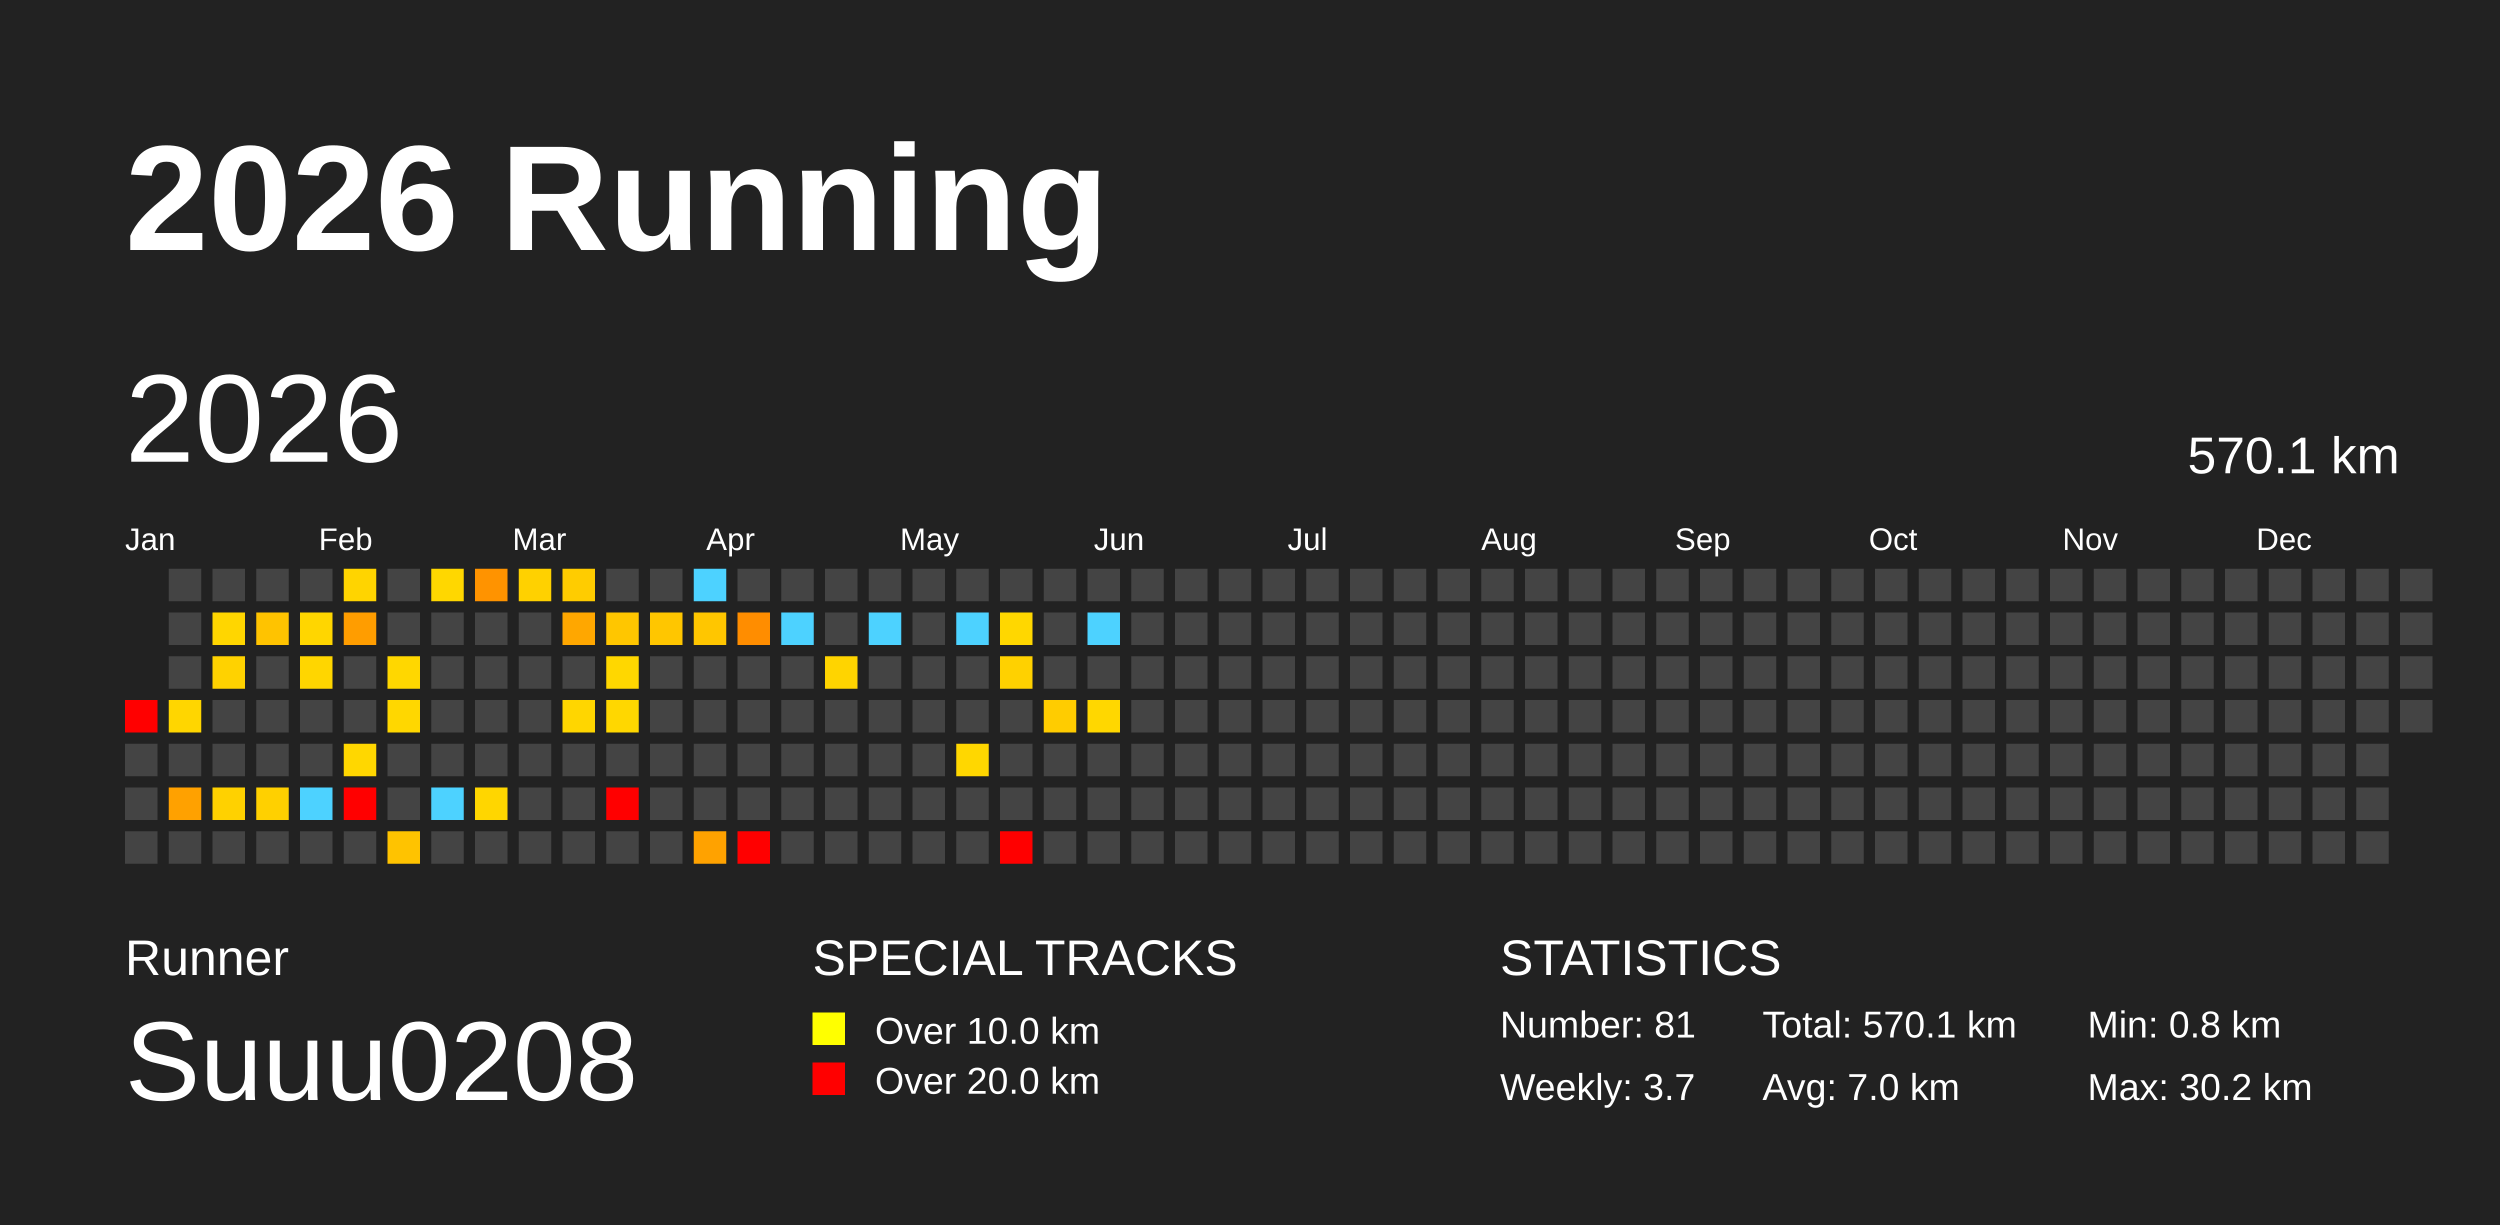
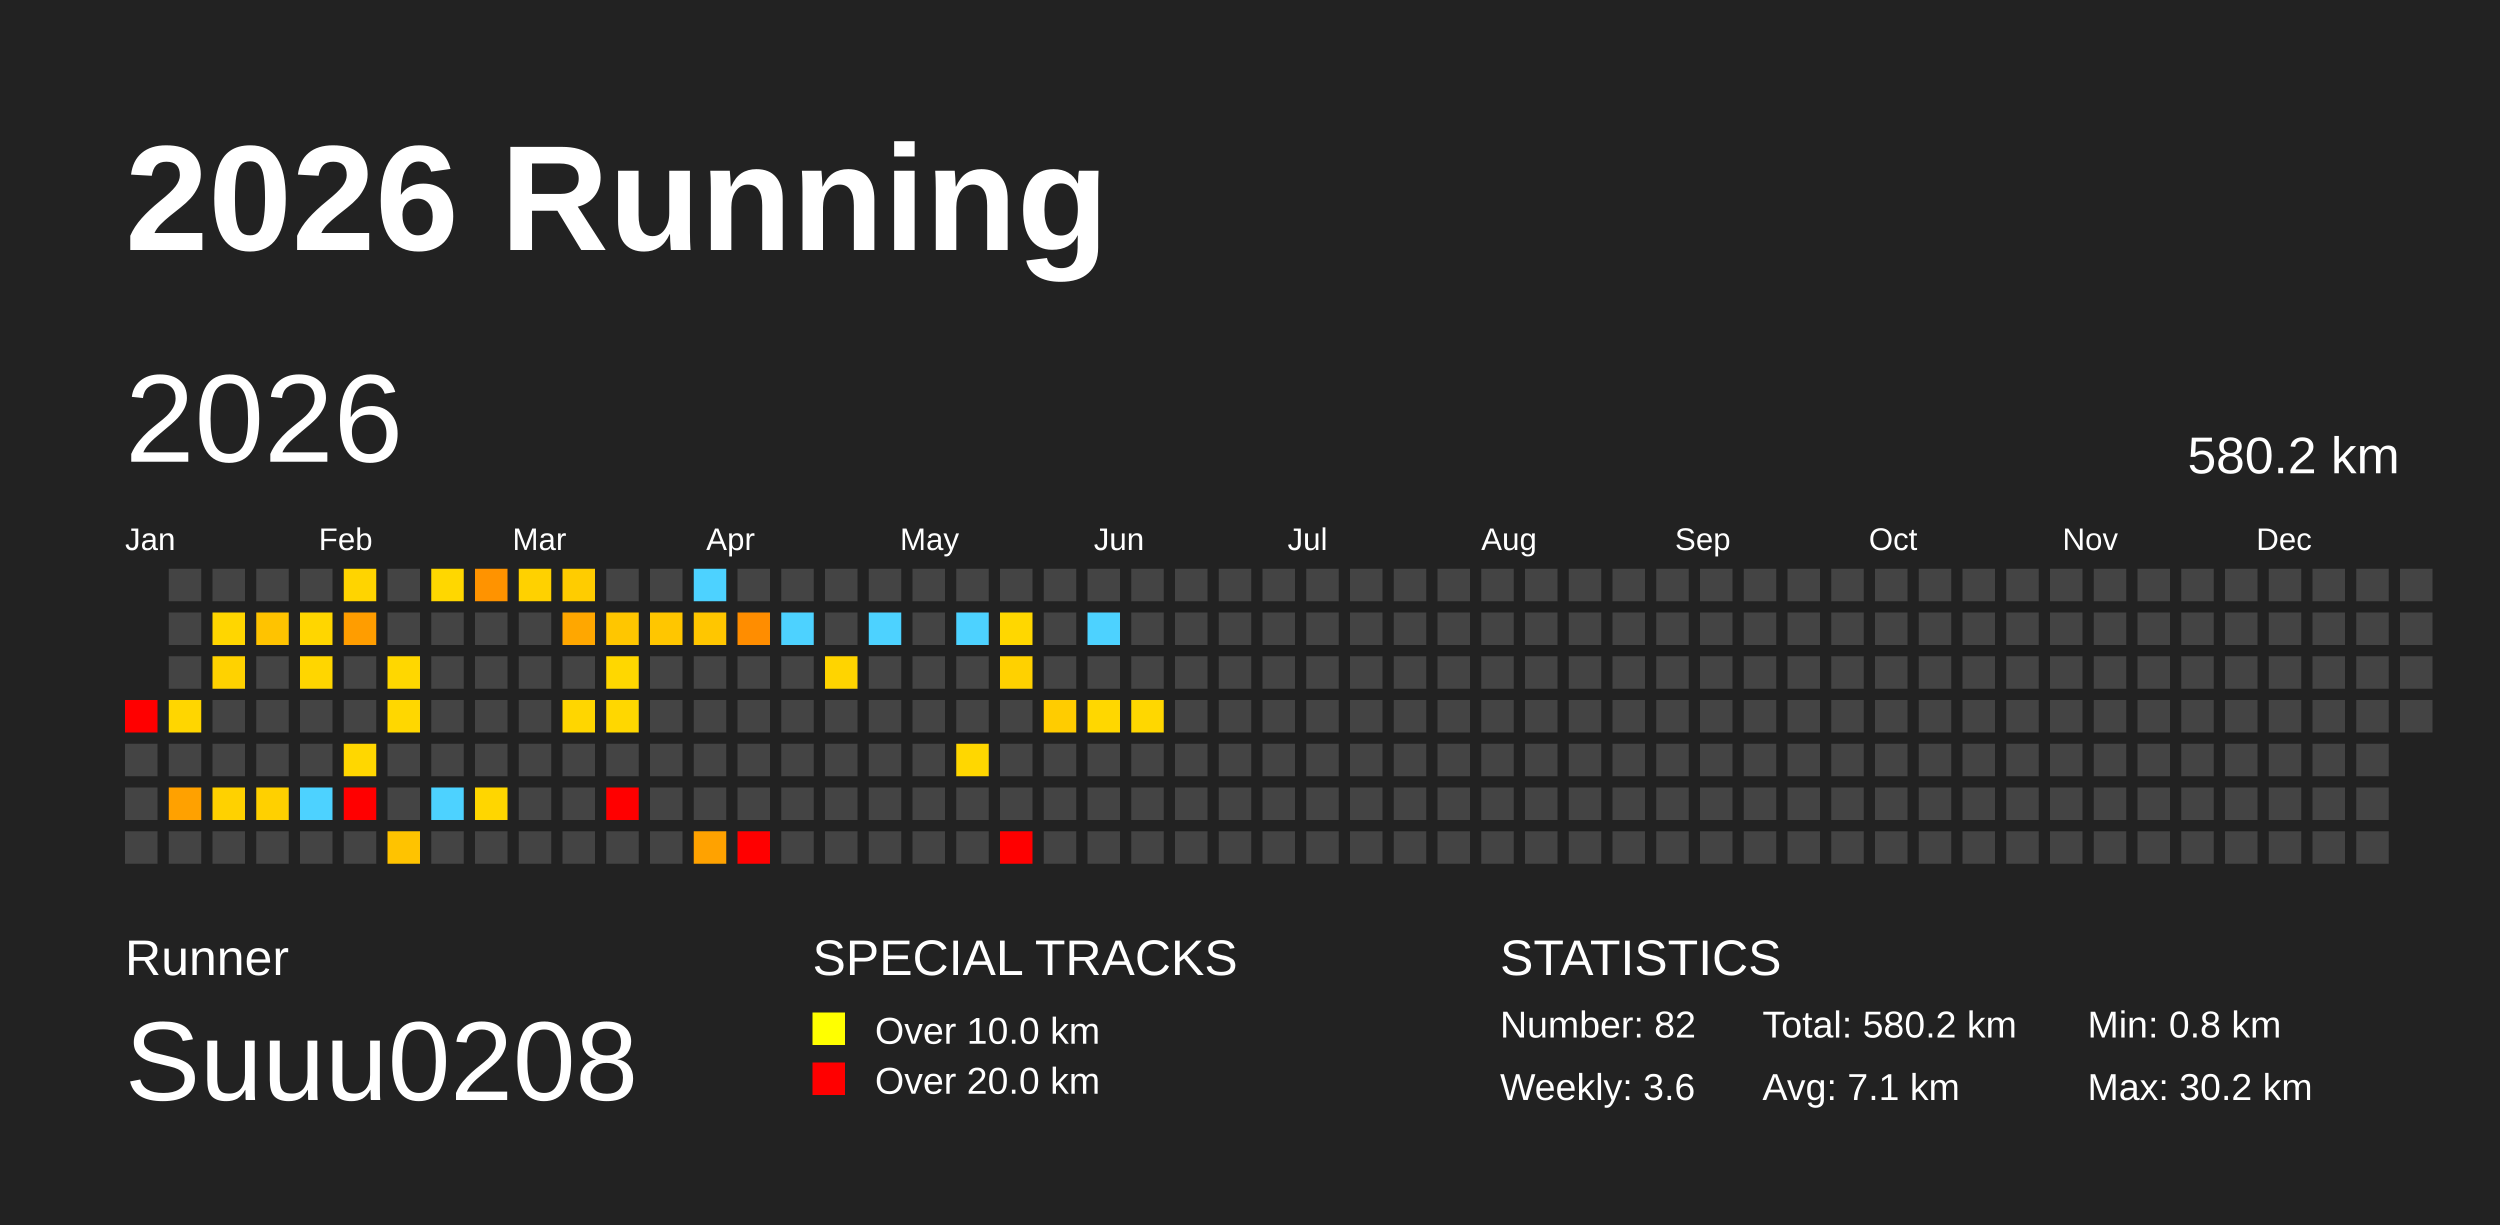
<svg xmlns="http://www.w3.org/2000/svg" baseProfile="full" height="98mm" version="1.1" viewBox="0,0,200,98" width="200mm">
  <defs />
  <rect fill="#222222" height="98" width="200" x="0" y="0" />
  <text fill="#FFFFFF" style="font-size:12px; font-family:Arial; font-weight:bold;" x="10" y="20">2026 Running</text>
  <text fill="#FFFFFF" style="font-size:4px; font-family:Arial" x="10" y="78">Runner</text>
  <text fill="#FFFFFF" style="font-size:9px; font-family:Arial" x="10" y="88">Suuu0208</text>
  <text fill="#FFFFFF" style="font-size:4px; font-family:Arial" x="65" y="78">SPECIAL TRACKS</text>
  <rect fill="yellow" height="2.6" width="2.6" x="65" y="81" />
  <text fill="#FFFFFF" style="font-size:3px; font-family:Arial" x="70" y="83.5">Over 10.0 km</text>
  <rect fill="red" height="2.6" width="2.6" x="65" y="85" />
  <text fill="#FFFFFF" style="font-size:3px; font-family:Arial" x="70" y="87.5">Over 20.0 km</text>
  <text fill="#FFFFFF" style="font-size:4px; font-family:Arial" x="120" y="78">STATISTICS</text>
-   <text fill="#FFFFFF" style="font-size:3px; font-family:Arial" x="120" y="83">Number: 81</text>
-   <text fill="#FFFFFF" style="font-size:3px; font-family:Arial" x="120" y="88">Weekly: 3.7</text>
-   <text fill="#FFFFFF" style="font-size:3px; font-family:Arial" x="141" y="83">Total: 570.1 km</text>
-   <text fill="#FFFFFF" style="font-size:3px; font-family:Arial" x="141" y="88">Avg: 7.0 km</text>
+   <text fill="#FFFFFF" style="font-size:3px; font-family:Arial" x="120" y="83">Number: 82</text>
+   <text fill="#FFFFFF" style="font-size:3px; font-family:Arial" x="120" y="88">Weekly: 3.6</text>
+   <text fill="#FFFFFF" style="font-size:3px; font-family:Arial" x="141" y="83">Total: 580.2 km</text>
+   <text fill="#FFFFFF" style="font-size:3px; font-family:Arial" x="141" y="88">Avg: 7.1 km</text>
  <text fill="#FFFFFF" style="font-size:3px; font-family:Arial" x="167" y="83">Min: 0.8 km</text>
  <text fill="#FFFFFF" style="font-size:3px; font-family:Arial" x="167" y="88">Max: 30.2 km</text>
  <text dominant-baseline="hanging" fill="#FFFFFF" style="font-size:10.0px; font-family:Arial;" x="10" y="30">2026</text>
-   <text dominant-baseline="hanging" fill="#FFFFFF" style="font-size:4.125px; font-family:Arial;" x="175" y="35">570.1 km</text>
+   <text dominant-baseline="hanging" fill="#FFFFFF" style="font-size:4.125px; font-family:Arial;" x="175" y="35">580.2 km</text>
  <text fill="#FFFFFF" style="font-size:2.5px; font-family:Arial" x="10.0" y="44">Jan</text>
  <text fill="#FFFFFF" style="font-size:2.5px; font-family:Arial" x="25.5" y="44">Feb</text>
  <text fill="#FFFFFF" style="font-size:2.5px; font-family:Arial" x="41.0" y="44">Mar</text>
  <text fill="#FFFFFF" style="font-size:2.5px; font-family:Arial" x="56.5" y="44">Apr</text>
  <text fill="#FFFFFF" style="font-size:2.5px; font-family:Arial" x="72.0" y="44">May</text>
  <text fill="#FFFFFF" style="font-size:2.5px; font-family:Arial" x="87.5" y="44">Jun</text>
  <text fill="#FFFFFF" style="font-size:2.5px; font-family:Arial" x="103.0" y="44">Jul</text>
  <text fill="#FFFFFF" style="font-size:2.5px; font-family:Arial" x="118.5" y="44">Aug</text>
  <text fill="#FFFFFF" style="font-size:2.5px; font-family:Arial" x="134.0" y="44">Sep</text>
  <text fill="#FFFFFF" style="font-size:2.5px; font-family:Arial" x="149.5" y="44">Oct</text>
  <text fill="#FFFFFF" style="font-size:2.5px; font-family:Arial" x="165.0" y="44">Nov</text>
  <text fill="#FFFFFF" style="font-size:2.5px; font-family:Arial" x="180.5" y="44">Dec</text>
  <rect fill="red" height="2.6" width="2.6" x="10.0" y="56.0" />
  <rect fill="#444444" height="2.6" width="2.6" x="10.0" y="59.5" />
  <rect fill="#444444" height="2.6" width="2.6" x="10.0" y="63.0" />
  <rect fill="#444444" height="2.6" width="2.6" x="10.0" y="66.5" />
  <rect fill="#444444" height="2.6" width="2.6" x="13.5" y="45.5" />
  <rect fill="#444444" height="2.6" width="2.6" x="13.5" y="49.0" />
  <rect fill="#444444" height="2.6" width="2.6" x="13.5" y="52.5" />
  <rect fill="#ffd600" height="2.6" width="2.6" x="13.5" y="56.0" />
  <rect fill="#444444" height="2.6" width="2.6" x="13.5" y="59.5" />
  <rect fill="#ffa100" height="2.6" width="2.6" x="13.5" y="63.0" />
  <rect fill="#444444" height="2.6" width="2.6" x="13.5" y="66.5" />
  <rect fill="#444444" height="2.6" width="2.6" x="17.0" y="45.5" />
  <rect fill="#ffd600" height="2.6" width="2.6" x="17.0" y="49.0" />
  <rect fill="#ffd200" height="2.6" width="2.6" x="17.0" y="52.5" />
  <rect fill="#444444" height="2.6" width="2.6" x="17.0" y="56.0" />
  <rect fill="#444444" height="2.6" width="2.6" x="17.0" y="59.5" />
  <rect fill="#ffd100" height="2.6" width="2.6" x="17.0" y="63.0" />
  <rect fill="#444444" height="2.6" width="2.6" x="17.0" y="66.5" />
  <rect fill="#444444" height="2.6" width="2.6" x="20.5" y="45.5" />
  <rect fill="#ffc300" height="2.6" width="2.6" x="20.5" y="49.0" />
  <rect fill="#444444" height="2.6" width="2.6" x="20.5" y="52.5" />
  <rect fill="#444444" height="2.6" width="2.6" x="20.5" y="56.0" />
  <rect fill="#444444" height="2.6" width="2.6" x="20.5" y="59.5" />
  <rect fill="#ffd000" height="2.6" width="2.6" x="20.5" y="63.0" />
  <rect fill="#444444" height="2.6" width="2.6" x="20.5" y="66.5" />
  <rect fill="#444444" height="2.6" width="2.6" x="24.0" y="45.5" />
  <rect fill="#ffd600" height="2.6" width="2.6" x="24.0" y="49.0" />
  <rect fill="#ffd600" height="2.6" width="2.6" x="24.0" y="52.5" />
  <rect fill="#444444" height="2.6" width="2.6" x="24.0" y="56.0" />
  <rect fill="#444444" height="2.6" width="2.6" x="24.0" y="59.5" />
  <rect fill="#4dd2ff" height="2.6" width="2.6" x="24.0" y="63.0" />
  <rect fill="#444444" height="2.6" width="2.6" x="24.0" y="66.5" />
  <rect fill="#ffd400" height="2.6" width="2.6" x="27.5" y="45.5" />
  <rect fill="#ff9d00" height="2.6" width="2.6" x="27.5" y="49.0" />
  <rect fill="#444444" height="2.6" width="2.6" x="27.5" y="52.5" />
  <rect fill="#444444" height="2.6" width="2.6" x="27.5" y="56.0" />
  <rect fill="#ffd700" height="2.6" width="2.6" x="27.5" y="59.5" />
  <rect fill="red" height="2.6" width="2.6" x="27.5" y="63.0" />
  <rect fill="#444444" height="2.6" width="2.6" x="27.5" y="66.5" />
  <rect fill="#444444" height="2.6" width="2.6" x="31.0" y="45.5" />
  <rect fill="#444444" height="2.6" width="2.6" x="31.0" y="49.0" />
  <rect fill="#ffd700" height="2.6" width="2.6" x="31.0" y="52.5" />
  <rect fill="#ffd700" height="2.6" width="2.6" x="31.0" y="56.0" />
  <rect fill="#444444" height="2.6" width="2.6" x="31.0" y="59.5" />
  <rect fill="#444444" height="2.6" width="2.6" x="31.0" y="63.0" />
  <rect fill="#ffc300" height="2.6" width="2.6" x="31.0" y="66.5" />
  <rect fill="#ffd700" height="2.6" width="2.6" x="34.5" y="45.5" />
  <rect fill="#444444" height="2.6" width="2.6" x="34.5" y="49.0" />
  <rect fill="#444444" height="2.6" width="2.6" x="34.5" y="52.5" />
  <rect fill="#444444" height="2.6" width="2.6" x="34.5" y="56.0" />
  <rect fill="#444444" height="2.6" width="2.6" x="34.5" y="59.5" />
  <rect fill="#4dd2ff" height="2.6" width="2.6" x="34.5" y="63.0" />
  <rect fill="#444444" height="2.6" width="2.6" x="34.5" y="66.5" />
  <rect fill="#ff9300" height="2.6" width="2.6" x="38.0" y="45.5" />
  <rect fill="#444444" height="2.6" width="2.6" x="38.0" y="49.0" />
  <rect fill="#444444" height="2.6" width="2.6" x="38.0" y="52.5" />
  <rect fill="#444444" height="2.6" width="2.6" x="38.0" y="56.0" />
  <rect fill="#444444" height="2.6" width="2.6" x="38.0" y="59.5" />
  <rect fill="#ffd600" height="2.6" width="2.6" x="38.0" y="63.0" />
  <rect fill="#444444" height="2.6" width="2.6" x="38.0" y="66.5" />
  <rect fill="#ffd100" height="2.6" width="2.6" x="41.5" y="45.5" />
  <rect fill="#444444" height="2.6" width="2.6" x="41.5" y="49.0" />
  <rect fill="#444444" height="2.6" width="2.6" x="41.5" y="52.5" />
  <rect fill="#444444" height="2.6" width="2.6" x="41.5" y="56.0" />
  <rect fill="#444444" height="2.6" width="2.6" x="41.5" y="59.5" />
  <rect fill="#444444" height="2.6" width="2.6" x="41.5" y="63.0" />
  <rect fill="#444444" height="2.6" width="2.6" x="41.5" y="66.5" />
  <rect fill="#ffcc00" height="2.6" width="2.6" x="45.0" y="45.5" />
  <rect fill="#ffa700" height="2.6" width="2.6" x="45.0" y="49.0" />
  <rect fill="#444444" height="2.6" width="2.6" x="45.0" y="52.5" />
  <rect fill="#ffd600" height="2.6" width="2.6" x="45.0" y="56.0" />
  <rect fill="#444444" height="2.6" width="2.6" x="45.0" y="59.5" />
  <rect fill="#444444" height="2.6" width="2.6" x="45.0" y="63.0" />
  <rect fill="#444444" height="2.6" width="2.6" x="45.0" y="66.5" />
  <rect fill="#444444" height="2.6" width="2.6" x="48.5" y="45.5" />
  <rect fill="#ffc600" height="2.6" width="2.6" x="48.5" y="49.0" />
  <rect fill="#ffd700" height="2.6" width="2.6" x="48.5" y="52.5" />
  <rect fill="#ffd700" height="2.6" width="2.6" x="48.5" y="56.0" />
  <rect fill="#444444" height="2.6" width="2.6" x="48.5" y="59.5" />
  <rect fill="red" height="2.6" width="2.6" x="48.5" y="63.0" />
  <rect fill="#444444" height="2.6" width="2.6" x="48.5" y="66.5" />
  <rect fill="#444444" height="2.6" width="2.6" x="52.0" y="45.5" />
  <rect fill="#ffc600" height="2.6" width="2.6" x="52.0" y="49.0" />
  <rect fill="#444444" height="2.6" width="2.6" x="52.0" y="52.5" />
  <rect fill="#444444" height="2.6" width="2.6" x="52.0" y="56.0" />
  <rect fill="#444444" height="2.6" width="2.6" x="52.0" y="59.5" />
  <rect fill="#444444" height="2.6" width="2.6" x="52.0" y="63.0" />
  <rect fill="#444444" height="2.6" width="2.6" x="52.0" y="66.5" />
  <rect fill="#4dd2ff" height="2.6" width="2.6" x="55.5" y="45.5" />
  <rect fill="#ffc600" height="2.6" width="2.6" x="55.5" y="49.0" />
  <rect fill="#444444" height="2.6" width="2.6" x="55.5" y="52.5" />
  <rect fill="#444444" height="2.6" width="2.6" x="55.5" y="56.0" />
  <rect fill="#444444" height="2.6" width="2.6" x="55.5" y="59.5" />
  <rect fill="#444444" height="2.6" width="2.6" x="55.5" y="63.0" />
  <rect fill="#ffa200" height="2.6" width="2.6" x="55.5" y="66.5" />
  <rect fill="#444444" height="2.6" width="2.6" x="59.0" y="45.5" />
  <rect fill="#ff8d00" height="2.6" width="2.6" x="59.0" y="49.0" />
  <rect fill="#444444" height="2.6" width="2.6" x="59.0" y="52.5" />
  <rect fill="#444444" height="2.6" width="2.6" x="59.0" y="56.0" />
  <rect fill="#444444" height="2.6" width="2.6" x="59.0" y="59.5" />
  <rect fill="#444444" height="2.6" width="2.6" x="59.0" y="63.0" />
  <rect fill="red" height="2.6" width="2.6" x="59.0" y="66.5" />
  <rect fill="#444444" height="2.6" width="2.6" x="62.5" y="45.5" />
  <rect fill="#4dd2ff" height="2.6" width="2.6" x="62.5" y="49.0" />
  <rect fill="#444444" height="2.6" width="2.6" x="62.5" y="52.5" />
  <rect fill="#444444" height="2.6" width="2.6" x="62.5" y="56.0" />
  <rect fill="#444444" height="2.6" width="2.6" x="62.5" y="59.5" />
  <rect fill="#444444" height="2.6" width="2.6" x="62.5" y="63.0" />
  <rect fill="#444444" height="2.6" width="2.6" x="62.5" y="66.5" />
  <rect fill="#444444" height="2.6" width="2.6" x="66.0" y="45.5" />
  <rect fill="#444444" height="2.6" width="2.6" x="66.0" y="49.0" />
  <rect fill="#ffd400" height="2.6" width="2.6" x="66.0" y="52.5" />
  <rect fill="#444444" height="2.6" width="2.6" x="66.0" y="56.0" />
  <rect fill="#444444" height="2.6" width="2.6" x="66.0" y="59.5" />
  <rect fill="#444444" height="2.6" width="2.6" x="66.0" y="63.0" />
  <rect fill="#444444" height="2.6" width="2.6" x="66.0" y="66.5" />
  <rect fill="#444444" height="2.6" width="2.6" x="69.5" y="45.5" />
  <rect fill="#4dd2ff" height="2.6" width="2.6" x="69.5" y="49.0" />
  <rect fill="#444444" height="2.6" width="2.6" x="69.5" y="52.5" />
  <rect fill="#444444" height="2.6" width="2.6" x="69.5" y="56.0" />
  <rect fill="#444444" height="2.6" width="2.6" x="69.5" y="59.5" />
  <rect fill="#444444" height="2.6" width="2.6" x="69.5" y="63.0" />
  <rect fill="#444444" height="2.6" width="2.6" x="69.5" y="66.5" />
  <rect fill="#444444" height="2.6" width="2.6" x="73.0" y="45.5" />
  <rect fill="#444444" height="2.6" width="2.6" x="73.0" y="49.0" />
  <rect fill="#444444" height="2.6" width="2.6" x="73.0" y="52.5" />
  <rect fill="#444444" height="2.6" width="2.6" x="73.0" y="56.0" />
  <rect fill="#444444" height="2.6" width="2.6" x="73.0" y="59.5" />
  <rect fill="#444444" height="2.6" width="2.6" x="73.0" y="63.0" />
  <rect fill="#444444" height="2.6" width="2.6" x="73.0" y="66.5" />
  <rect fill="#444444" height="2.6" width="2.6" x="76.5" y="45.5" />
  <rect fill="#4dd2ff" height="2.6" width="2.6" x="76.5" y="49.0" />
  <rect fill="#444444" height="2.6" width="2.6" x="76.5" y="52.5" />
  <rect fill="#444444" height="2.6" width="2.6" x="76.5" y="56.0" />
  <rect fill="#ffd700" height="2.6" width="2.6" x="76.5" y="59.5" />
  <rect fill="#444444" height="2.6" width="2.6" x="76.5" y="63.0" />
  <rect fill="#444444" height="2.6" width="2.6" x="76.5" y="66.5" />
  <rect fill="#444444" height="2.6" width="2.6" x="80.0" y="45.5" />
  <rect fill="#ffd700" height="2.6" width="2.6" x="80.0" y="49.0" />
  <rect fill="#ffd100" height="2.6" width="2.6" x="80.0" y="52.5" />
  <rect fill="#444444" height="2.6" width="2.6" x="80.0" y="56.0" />
  <rect fill="#444444" height="2.6" width="2.6" x="80.0" y="59.5" />
  <rect fill="#444444" height="2.6" width="2.6" x="80.0" y="63.0" />
  <rect fill="red" height="2.6" width="2.6" x="80.0" y="66.5" />
  <rect fill="#444444" height="2.6" width="2.6" x="83.5" y="45.5" />
  <rect fill="#444444" height="2.6" width="2.6" x="83.5" y="49.0" />
  <rect fill="#444444" height="2.6" width="2.6" x="83.5" y="52.5" />
  <rect fill="#ffcc00" height="2.6" width="2.6" x="83.5" y="56.0" />
  <rect fill="#444444" height="2.6" width="2.6" x="83.5" y="59.5" />
  <rect fill="#444444" height="2.6" width="2.6" x="83.5" y="63.0" />
  <rect fill="#444444" height="2.6" width="2.6" x="83.5" y="66.5" />
  <rect fill="#444444" height="2.6" width="2.6" x="87.0" y="45.5" />
  <rect fill="#4dd2ff" height="2.6" width="2.6" x="87.0" y="49.0" />
  <rect fill="#444444" height="2.6" width="2.6" x="87.0" y="52.5" />
  <rect fill="#ffd700" height="2.6" width="2.6" x="87.0" y="56.0" />
  <rect fill="#444444" height="2.6" width="2.6" x="87.0" y="59.5" />
  <rect fill="#444444" height="2.6" width="2.6" x="87.0" y="63.0" />
  <rect fill="#444444" height="2.6" width="2.6" x="87.0" y="66.5" />
  <rect fill="#444444" height="2.6" width="2.6" x="90.5" y="45.5" />
  <rect fill="#444444" height="2.6" width="2.6" x="90.5" y="49.0" />
  <rect fill="#444444" height="2.6" width="2.6" x="90.5" y="52.5" />
-   <rect fill="#444444" height="2.6" width="2.6" x="90.5" y="56.0" />
+   <rect fill="#ffd700" height="2.6" width="2.6" x="90.5" y="56.0" />
  <rect fill="#444444" height="2.6" width="2.6" x="90.5" y="59.5" />
  <rect fill="#444444" height="2.6" width="2.6" x="90.5" y="63.0" />
  <rect fill="#444444" height="2.6" width="2.6" x="90.5" y="66.5" />
  <rect fill="#444444" height="2.6" width="2.6" x="94.0" y="45.5" />
  <rect fill="#444444" height="2.6" width="2.6" x="94.0" y="49.0" />
  <rect fill="#444444" height="2.6" width="2.6" x="94.0" y="52.5" />
  <rect fill="#444444" height="2.6" width="2.6" x="94.0" y="56.0" />
  <rect fill="#444444" height="2.6" width="2.6" x="94.0" y="59.5" />
  <rect fill="#444444" height="2.6" width="2.6" x="94.0" y="63.0" />
  <rect fill="#444444" height="2.6" width="2.6" x="94.0" y="66.5" />
  <rect fill="#444444" height="2.6" width="2.6" x="97.5" y="45.5" />
  <rect fill="#444444" height="2.6" width="2.6" x="97.5" y="49.0" />
  <rect fill="#444444" height="2.6" width="2.6" x="97.5" y="52.5" />
  <rect fill="#444444" height="2.6" width="2.6" x="97.5" y="56.0" />
  <rect fill="#444444" height="2.6" width="2.6" x="97.5" y="59.5" />
  <rect fill="#444444" height="2.6" width="2.6" x="97.5" y="63.0" />
  <rect fill="#444444" height="2.6" width="2.6" x="97.5" y="66.5" />
  <rect fill="#444444" height="2.6" width="2.6" x="101.0" y="45.5" />
  <rect fill="#444444" height="2.6" width="2.6" x="101.0" y="49.0" />
  <rect fill="#444444" height="2.6" width="2.6" x="101.0" y="52.5" />
  <rect fill="#444444" height="2.6" width="2.6" x="101.0" y="56.0" />
  <rect fill="#444444" height="2.6" width="2.6" x="101.0" y="59.5" />
  <rect fill="#444444" height="2.6" width="2.6" x="101.0" y="63.0" />
  <rect fill="#444444" height="2.6" width="2.6" x="101.0" y="66.5" />
  <rect fill="#444444" height="2.6" width="2.6" x="104.5" y="45.5" />
  <rect fill="#444444" height="2.6" width="2.6" x="104.5" y="49.0" />
  <rect fill="#444444" height="2.6" width="2.6" x="104.5" y="52.5" />
  <rect fill="#444444" height="2.6" width="2.6" x="104.5" y="56.0" />
  <rect fill="#444444" height="2.6" width="2.6" x="104.5" y="59.5" />
  <rect fill="#444444" height="2.6" width="2.6" x="104.5" y="63.0" />
  <rect fill="#444444" height="2.6" width="2.6" x="104.5" y="66.5" />
  <rect fill="#444444" height="2.6" width="2.6" x="108.0" y="45.5" />
  <rect fill="#444444" height="2.6" width="2.6" x="108.0" y="49.0" />
  <rect fill="#444444" height="2.6" width="2.6" x="108.0" y="52.5" />
  <rect fill="#444444" height="2.6" width="2.6" x="108.0" y="56.0" />
  <rect fill="#444444" height="2.6" width="2.6" x="108.0" y="59.5" />
  <rect fill="#444444" height="2.6" width="2.6" x="108.0" y="63.0" />
  <rect fill="#444444" height="2.6" width="2.6" x="108.0" y="66.5" />
  <rect fill="#444444" height="2.6" width="2.6" x="111.5" y="45.5" />
  <rect fill="#444444" height="2.6" width="2.6" x="111.5" y="49.0" />
  <rect fill="#444444" height="2.6" width="2.6" x="111.5" y="52.5" />
  <rect fill="#444444" height="2.6" width="2.6" x="111.5" y="56.0" />
  <rect fill="#444444" height="2.6" width="2.6" x="111.5" y="59.5" />
  <rect fill="#444444" height="2.6" width="2.6" x="111.5" y="63.0" />
  <rect fill="#444444" height="2.6" width="2.6" x="111.5" y="66.5" />
  <rect fill="#444444" height="2.6" width="2.6" x="115.0" y="45.5" />
  <rect fill="#444444" height="2.6" width="2.6" x="115.0" y="49.0" />
  <rect fill="#444444" height="2.6" width="2.6" x="115.0" y="52.5" />
  <rect fill="#444444" height="2.6" width="2.6" x="115.0" y="56.0" />
  <rect fill="#444444" height="2.6" width="2.6" x="115.0" y="59.5" />
  <rect fill="#444444" height="2.6" width="2.6" x="115.0" y="63.0" />
  <rect fill="#444444" height="2.6" width="2.6" x="115.0" y="66.5" />
  <rect fill="#444444" height="2.6" width="2.6" x="118.5" y="45.5" />
  <rect fill="#444444" height="2.6" width="2.6" x="118.5" y="49.0" />
  <rect fill="#444444" height="2.6" width="2.6" x="118.5" y="52.5" />
  <rect fill="#444444" height="2.6" width="2.6" x="118.5" y="56.0" />
  <rect fill="#444444" height="2.6" width="2.6" x="118.5" y="59.5" />
  <rect fill="#444444" height="2.6" width="2.6" x="118.5" y="63.0" />
  <rect fill="#444444" height="2.6" width="2.6" x="118.5" y="66.5" />
  <rect fill="#444444" height="2.6" width="2.6" x="122.0" y="45.5" />
  <rect fill="#444444" height="2.6" width="2.6" x="122.0" y="49.0" />
  <rect fill="#444444" height="2.6" width="2.6" x="122.0" y="52.5" />
  <rect fill="#444444" height="2.6" width="2.6" x="122.0" y="56.0" />
  <rect fill="#444444" height="2.6" width="2.6" x="122.0" y="59.5" />
  <rect fill="#444444" height="2.6" width="2.6" x="122.0" y="63.0" />
  <rect fill="#444444" height="2.6" width="2.6" x="122.0" y="66.5" />
  <rect fill="#444444" height="2.6" width="2.6" x="125.5" y="45.5" />
  <rect fill="#444444" height="2.6" width="2.6" x="125.5" y="49.0" />
  <rect fill="#444444" height="2.6" width="2.6" x="125.5" y="52.5" />
  <rect fill="#444444" height="2.6" width="2.6" x="125.5" y="56.0" />
  <rect fill="#444444" height="2.6" width="2.6" x="125.5" y="59.5" />
  <rect fill="#444444" height="2.6" width="2.6" x="125.5" y="63.0" />
  <rect fill="#444444" height="2.6" width="2.6" x="125.5" y="66.5" />
  <rect fill="#444444" height="2.6" width="2.6" x="129.0" y="45.5" />
  <rect fill="#444444" height="2.6" width="2.6" x="129.0" y="49.0" />
  <rect fill="#444444" height="2.6" width="2.6" x="129.0" y="52.5" />
  <rect fill="#444444" height="2.6" width="2.6" x="129.0" y="56.0" />
  <rect fill="#444444" height="2.6" width="2.6" x="129.0" y="59.5" />
  <rect fill="#444444" height="2.6" width="2.6" x="129.0" y="63.0" />
  <rect fill="#444444" height="2.6" width="2.6" x="129.0" y="66.5" />
  <rect fill="#444444" height="2.6" width="2.6" x="132.5" y="45.5" />
  <rect fill="#444444" height="2.6" width="2.6" x="132.5" y="49.0" />
  <rect fill="#444444" height="2.6" width="2.6" x="132.5" y="52.5" />
  <rect fill="#444444" height="2.6" width="2.6" x="132.5" y="56.0" />
  <rect fill="#444444" height="2.6" width="2.6" x="132.5" y="59.5" />
  <rect fill="#444444" height="2.6" width="2.6" x="132.5" y="63.0" />
  <rect fill="#444444" height="2.6" width="2.6" x="132.5" y="66.5" />
  <rect fill="#444444" height="2.6" width="2.6" x="136.0" y="45.5" />
  <rect fill="#444444" height="2.6" width="2.6" x="136.0" y="49.0" />
  <rect fill="#444444" height="2.6" width="2.6" x="136.0" y="52.5" />
  <rect fill="#444444" height="2.6" width="2.6" x="136.0" y="56.0" />
  <rect fill="#444444" height="2.6" width="2.6" x="136.0" y="59.5" />
  <rect fill="#444444" height="2.6" width="2.6" x="136.0" y="63.0" />
  <rect fill="#444444" height="2.6" width="2.6" x="136.0" y="66.5" />
  <rect fill="#444444" height="2.6" width="2.6" x="139.5" y="45.5" />
  <rect fill="#444444" height="2.6" width="2.6" x="139.5" y="49.0" />
  <rect fill="#444444" height="2.6" width="2.6" x="139.5" y="52.5" />
  <rect fill="#444444" height="2.6" width="2.6" x="139.5" y="56.0" />
  <rect fill="#444444" height="2.6" width="2.6" x="139.5" y="59.5" />
  <rect fill="#444444" height="2.6" width="2.6" x="139.5" y="63.0" />
  <rect fill="#444444" height="2.6" width="2.6" x="139.5" y="66.5" />
  <rect fill="#444444" height="2.6" width="2.6" x="143.0" y="45.5" />
  <rect fill="#444444" height="2.6" width="2.6" x="143.0" y="49.0" />
  <rect fill="#444444" height="2.6" width="2.6" x="143.0" y="52.5" />
  <rect fill="#444444" height="2.6" width="2.6" x="143.0" y="56.0" />
  <rect fill="#444444" height="2.6" width="2.6" x="143.0" y="59.5" />
  <rect fill="#444444" height="2.6" width="2.6" x="143.0" y="63.0" />
  <rect fill="#444444" height="2.6" width="2.6" x="143.0" y="66.5" />
  <rect fill="#444444" height="2.6" width="2.6" x="146.5" y="45.5" />
  <rect fill="#444444" height="2.6" width="2.6" x="146.5" y="49.0" />
  <rect fill="#444444" height="2.6" width="2.6" x="146.5" y="52.5" />
  <rect fill="#444444" height="2.6" width="2.6" x="146.5" y="56.0" />
  <rect fill="#444444" height="2.6" width="2.6" x="146.5" y="59.5" />
  <rect fill="#444444" height="2.6" width="2.6" x="146.5" y="63.0" />
  <rect fill="#444444" height="2.6" width="2.6" x="146.5" y="66.5" />
  <rect fill="#444444" height="2.6" width="2.6" x="150.0" y="45.5" />
  <rect fill="#444444" height="2.6" width="2.6" x="150.0" y="49.0" />
  <rect fill="#444444" height="2.6" width="2.6" x="150.0" y="52.5" />
  <rect fill="#444444" height="2.6" width="2.6" x="150.0" y="56.0" />
  <rect fill="#444444" height="2.6" width="2.6" x="150.0" y="59.5" />
  <rect fill="#444444" height="2.6" width="2.6" x="150.0" y="63.0" />
  <rect fill="#444444" height="2.6" width="2.6" x="150.0" y="66.5" />
  <rect fill="#444444" height="2.6" width="2.6" x="153.5" y="45.5" />
  <rect fill="#444444" height="2.6" width="2.6" x="153.5" y="49.0" />
  <rect fill="#444444" height="2.6" width="2.6" x="153.5" y="52.5" />
  <rect fill="#444444" height="2.6" width="2.6" x="153.5" y="56.0" />
  <rect fill="#444444" height="2.6" width="2.6" x="153.5" y="59.5" />
  <rect fill="#444444" height="2.6" width="2.6" x="153.5" y="63.0" />
  <rect fill="#444444" height="2.6" width="2.6" x="153.5" y="66.5" />
  <rect fill="#444444" height="2.6" width="2.6" x="157.0" y="45.5" />
  <rect fill="#444444" height="2.6" width="2.6" x="157.0" y="49.0" />
  <rect fill="#444444" height="2.6" width="2.6" x="157.0" y="52.5" />
  <rect fill="#444444" height="2.6" width="2.6" x="157.0" y="56.0" />
  <rect fill="#444444" height="2.6" width="2.6" x="157.0" y="59.5" />
  <rect fill="#444444" height="2.6" width="2.6" x="157.0" y="63.0" />
  <rect fill="#444444" height="2.6" width="2.6" x="157.0" y="66.5" />
  <rect fill="#444444" height="2.6" width="2.6" x="160.5" y="45.5" />
  <rect fill="#444444" height="2.6" width="2.6" x="160.5" y="49.0" />
  <rect fill="#444444" height="2.6" width="2.6" x="160.5" y="52.5" />
  <rect fill="#444444" height="2.6" width="2.6" x="160.5" y="56.0" />
  <rect fill="#444444" height="2.6" width="2.6" x="160.5" y="59.5" />
  <rect fill="#444444" height="2.6" width="2.6" x="160.5" y="63.0" />
  <rect fill="#444444" height="2.6" width="2.6" x="160.5" y="66.5" />
  <rect fill="#444444" height="2.6" width="2.6" x="164.0" y="45.5" />
  <rect fill="#444444" height="2.6" width="2.6" x="164.0" y="49.0" />
  <rect fill="#444444" height="2.6" width="2.6" x="164.0" y="52.5" />
  <rect fill="#444444" height="2.6" width="2.6" x="164.0" y="56.0" />
  <rect fill="#444444" height="2.6" width="2.6" x="164.0" y="59.5" />
  <rect fill="#444444" height="2.6" width="2.6" x="164.0" y="63.0" />
  <rect fill="#444444" height="2.6" width="2.6" x="164.0" y="66.5" />
  <rect fill="#444444" height="2.6" width="2.6" x="167.5" y="45.5" />
  <rect fill="#444444" height="2.6" width="2.6" x="167.5" y="49.0" />
  <rect fill="#444444" height="2.6" width="2.6" x="167.5" y="52.5" />
  <rect fill="#444444" height="2.6" width="2.6" x="167.5" y="56.0" />
  <rect fill="#444444" height="2.6" width="2.6" x="167.5" y="59.5" />
  <rect fill="#444444" height="2.6" width="2.6" x="167.5" y="63.0" />
  <rect fill="#444444" height="2.6" width="2.6" x="167.5" y="66.5" />
  <rect fill="#444444" height="2.6" width="2.6" x="171.0" y="45.5" />
  <rect fill="#444444" height="2.6" width="2.6" x="171.0" y="49.0" />
  <rect fill="#444444" height="2.6" width="2.6" x="171.0" y="52.5" />
  <rect fill="#444444" height="2.6" width="2.6" x="171.0" y="56.0" />
  <rect fill="#444444" height="2.6" width="2.6" x="171.0" y="59.5" />
  <rect fill="#444444" height="2.6" width="2.6" x="171.0" y="63.0" />
  <rect fill="#444444" height="2.6" width="2.6" x="171.0" y="66.5" />
  <rect fill="#444444" height="2.6" width="2.6" x="174.5" y="45.5" />
  <rect fill="#444444" height="2.6" width="2.6" x="174.5" y="49.0" />
  <rect fill="#444444" height="2.6" width="2.6" x="174.5" y="52.5" />
  <rect fill="#444444" height="2.6" width="2.6" x="174.5" y="56.0" />
  <rect fill="#444444" height="2.6" width="2.6" x="174.5" y="59.5" />
  <rect fill="#444444" height="2.6" width="2.6" x="174.5" y="63.0" />
  <rect fill="#444444" height="2.6" width="2.6" x="174.5" y="66.5" />
  <rect fill="#444444" height="2.6" width="2.6" x="178.0" y="45.5" />
  <rect fill="#444444" height="2.6" width="2.6" x="178.0" y="49.0" />
  <rect fill="#444444" height="2.6" width="2.6" x="178.0" y="52.5" />
  <rect fill="#444444" height="2.6" width="2.6" x="178.0" y="56.0" />
  <rect fill="#444444" height="2.6" width="2.6" x="178.0" y="59.5" />
  <rect fill="#444444" height="2.6" width="2.6" x="178.0" y="63.0" />
  <rect fill="#444444" height="2.6" width="2.6" x="178.0" y="66.5" />
  <rect fill="#444444" height="2.6" width="2.6" x="181.5" y="45.5" />
  <rect fill="#444444" height="2.6" width="2.6" x="181.5" y="49.0" />
  <rect fill="#444444" height="2.6" width="2.6" x="181.5" y="52.5" />
  <rect fill="#444444" height="2.6" width="2.6" x="181.5" y="56.0" />
  <rect fill="#444444" height="2.6" width="2.6" x="181.5" y="59.5" />
  <rect fill="#444444" height="2.6" width="2.6" x="181.5" y="63.0" />
  <rect fill="#444444" height="2.6" width="2.6" x="181.5" y="66.5" />
  <rect fill="#444444" height="2.6" width="2.6" x="185.0" y="45.5" />
  <rect fill="#444444" height="2.6" width="2.6" x="185.0" y="49.0" />
  <rect fill="#444444" height="2.6" width="2.6" x="185.0" y="52.5" />
  <rect fill="#444444" height="2.6" width="2.6" x="185.0" y="56.0" />
  <rect fill="#444444" height="2.6" width="2.6" x="185.0" y="59.5" />
  <rect fill="#444444" height="2.6" width="2.6" x="185.0" y="63.0" />
  <rect fill="#444444" height="2.6" width="2.6" x="185.0" y="66.5" />
  <rect fill="#444444" height="2.6" width="2.6" x="188.5" y="45.5" />
  <rect fill="#444444" height="2.6" width="2.6" x="188.5" y="49.0" />
  <rect fill="#444444" height="2.6" width="2.6" x="188.5" y="52.5" />
  <rect fill="#444444" height="2.6" width="2.6" x="188.5" y="56.0" />
  <rect fill="#444444" height="2.6" width="2.6" x="188.5" y="59.5" />
  <rect fill="#444444" height="2.6" width="2.6" x="188.5" y="63.0" />
  <rect fill="#444444" height="2.6" width="2.6" x="188.5" y="66.5" />
  <rect fill="#444444" height="2.6" width="2.6" x="192.0" y="45.5" />
  <rect fill="#444444" height="2.6" width="2.6" x="192.0" y="49.0" />
  <rect fill="#444444" height="2.6" width="2.6" x="192.0" y="52.5" />
  <rect fill="#444444" height="2.6" width="2.6" x="192.0" y="56.0" />
</svg>
